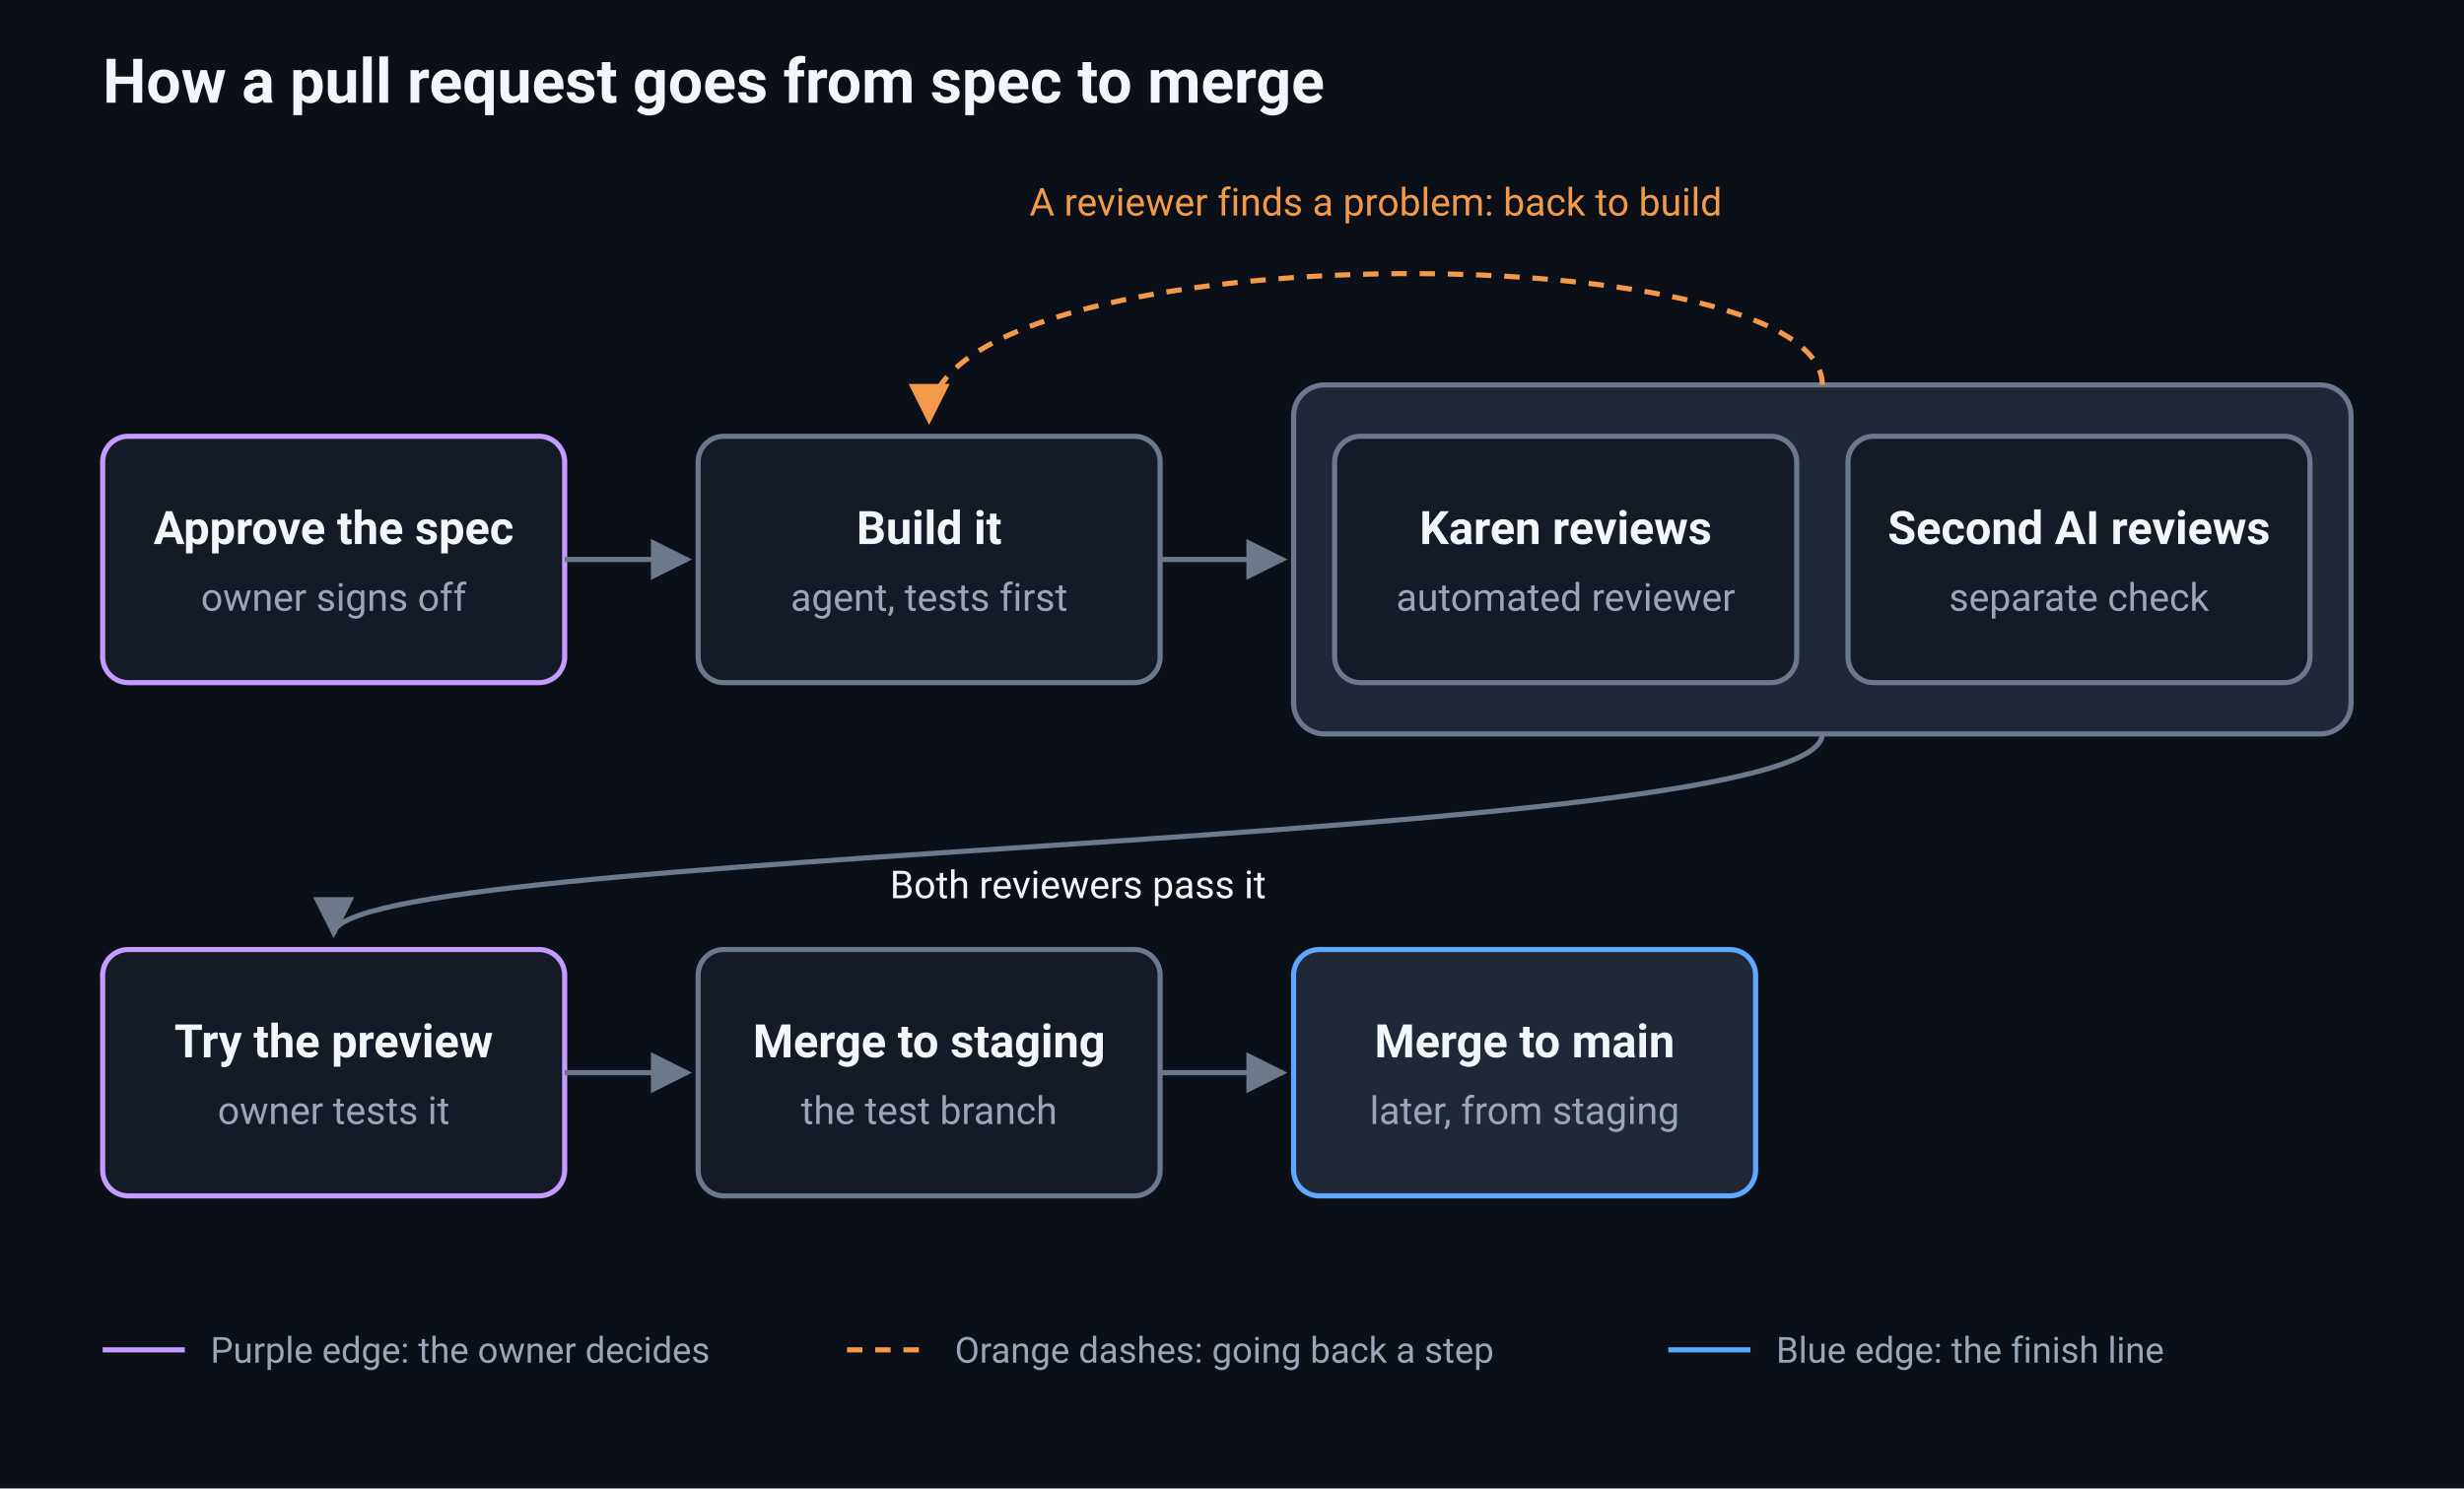
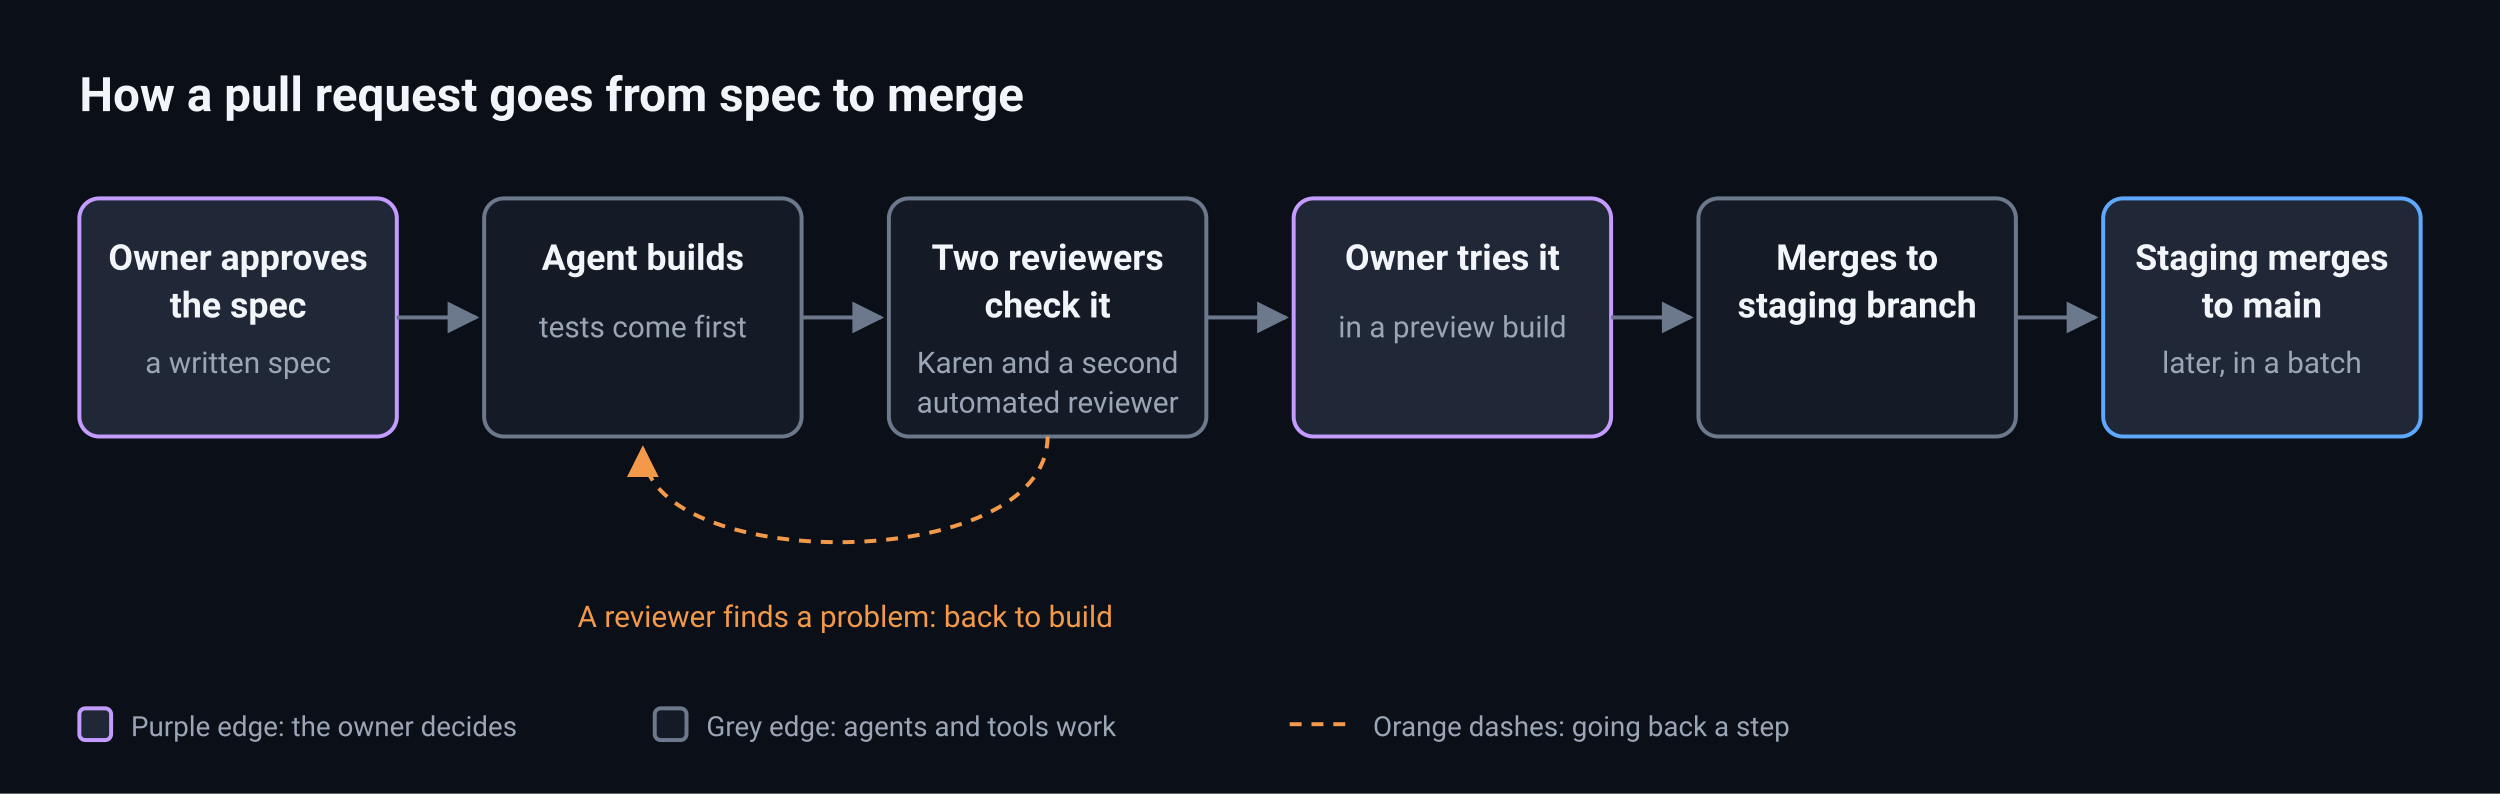
- <svg xmlns="http://www.w3.org/2000/svg" viewBox="0 0 960 580" width="960" height="580" role="img" aria-labelledby="diagram-title diagram-desc" font-family="system-ui, -apple-system, 'Segoe UI', Roboto, sans-serif">
+ <svg xmlns="http://www.w3.org/2000/svg" viewBox="0 0 1260 400" width="1260" height="400" role="img" aria-labelledby="diagram-title diagram-desc" font-family="system-ui, -apple-system, 'Segoe UI', Roboto, sans-serif">
  <defs>
    <marker id="arrow" viewBox="0 0 10 10" refX="9" refY="5" markerWidth="8" markerHeight="8" orient="auto">
      <path d="M0,0 L10,5 L0,10 z" fill="#6c788c" />
    </marker>
    <marker id="arrow-orange" viewBox="0 0 10 10" refX="9" refY="5" markerWidth="8" markerHeight="8" orient="auto">
      <path d="M0,0 L10,5 L0,10 z" fill="#f2994a" />
    </marker>
  </defs>
-   <rect x="0" y="0" width="100%" height="100%" fill="#0b0f17" />
-   <text x="40" y="40" fill="#f2f5f9" font-size="24" font-weight="600">How a pull request goes from spec to merge</text>
+   <rect x="0" y="0" width="1260" height="400" fill="#0b0f17" />
+   <text x="40" y="56" fill="#f2f5f9" font-size="24" font-weight="600">How a pull request goes from spec to merge</text>
  <g>
-     <rect x="40" y="170" width="180" height="96" rx="10" fill="#151b26" stroke="#c49bff" stroke-width="2" />
-     <text x="130" y="212" text-anchor="middle" fill="#f2f5f9" font-size="18" font-weight="600">Approve the spec</text>
-     <text x="130" y="238" text-anchor="middle" fill="#9aa5b6" font-size="15">owner signs off</text>
+     <rect x="40" y="100" width="160" height="120" rx="10" fill="#202837" stroke="#c49bff" stroke-width="2" />
+     <text x="120" y="136" text-anchor="middle" fill="#f2f5f9" font-size="18" font-weight="600">Owner approves</text>
+     <text x="120" y="160" text-anchor="middle" fill="#f2f5f9" font-size="18" font-weight="600">the spec</text>
+     <text x="120" y="188" text-anchor="middle" fill="#9aa5b6" font-size="15">a written spec</text>
  </g>
  <g>
-     <rect x="272" y="170" width="180" height="96" rx="10" fill="#151b26" stroke="#6c788c" stroke-width="2" />
-     <text x="362" y="212" text-anchor="middle" fill="#f2f5f9" font-size="18" font-weight="600">Build it</text>
-     <text x="362" y="238" text-anchor="middle" fill="#9aa5b6" font-size="15">agent, tests first</text>
-   </g>
-   <rect x="504" y="150" width="412" height="136" rx="12" fill="#202837" stroke="#6c788c" stroke-width="2" />
-   <g>
-     <rect x="520" y="170" width="180" height="96" rx="10" fill="#151b26" stroke="#6c788c" stroke-width="2" />
-     <text x="610" y="212" text-anchor="middle" fill="#f2f5f9" font-size="18" font-weight="600">Karen reviews</text>
-     <text x="610" y="238" text-anchor="middle" fill="#9aa5b6" font-size="15">automated reviewer</text>
+     <rect x="244" y="100" width="160" height="120" rx="10" fill="#151b26" stroke="#6c788c" stroke-width="2" />
+     <text x="324" y="136" text-anchor="middle" fill="#f2f5f9" font-size="18" font-weight="600">Agent builds</text>
+     <text x="324" y="170" text-anchor="middle" fill="#9aa5b6" font-size="15">tests come first</text>
  </g>
  <g>
-     <rect x="720" y="170" width="180" height="96" rx="10" fill="#151b26" stroke="#6c788c" stroke-width="2" />
-     <text x="810" y="212" text-anchor="middle" fill="#f2f5f9" font-size="18" font-weight="600">Second AI reviews</text>
-     <text x="810" y="238" text-anchor="middle" fill="#9aa5b6" font-size="15">separate check</text>
+     <rect x="448" y="100" width="160" height="120" rx="10" fill="#151b26" stroke="#6c788c" stroke-width="2" />
+     <text x="528" y="136" text-anchor="middle" fill="#f2f5f9" font-size="18" font-weight="600">Two reviewers</text>
+     <text x="528" y="160" text-anchor="middle" fill="#f2f5f9" font-size="18" font-weight="600">check it</text>
+     <text x="528" y="188" text-anchor="middle" fill="#9aa5b6" font-size="15">Karen and a second</text>
+     <text x="528" y="208" text-anchor="middle" fill="#9aa5b6" font-size="15">automated reviewer</text>
  </g>
  <g>
-     <rect x="40" y="370" width="180" height="96" rx="10" fill="#151b26" stroke="#c49bff" stroke-width="2" />
-     <text x="130" y="412" text-anchor="middle" fill="#f2f5f9" font-size="18" font-weight="600">Try the preview</text>
-     <text x="130" y="438" text-anchor="middle" fill="#9aa5b6" font-size="15">owner tests it</text>
+     <rect x="652" y="100" width="160" height="120" rx="10" fill="#202837" stroke="#c49bff" stroke-width="2" />
+     <text x="732" y="136" text-anchor="middle" fill="#f2f5f9" font-size="18" font-weight="600">Owner tries it</text>
+     <text x="732" y="170" text-anchor="middle" fill="#9aa5b6" font-size="15">in a preview build</text>
  </g>
  <g>
-     <rect x="272" y="370" width="180" height="96" rx="10" fill="#151b26" stroke="#6c788c" stroke-width="2" />
-     <text x="362" y="412" text-anchor="middle" fill="#f2f5f9" font-size="18" font-weight="600">Merge to staging</text>
-     <text x="362" y="438" text-anchor="middle" fill="#9aa5b6" font-size="15">the test branch</text>
+     <rect x="856" y="100" width="160" height="120" rx="10" fill="#151b26" stroke="#6c788c" stroke-width="2" />
+     <text x="936" y="136" text-anchor="middle" fill="#f2f5f9" font-size="18" font-weight="600">Merges to</text>
+     <text x="936" y="160" text-anchor="middle" fill="#f2f5f9" font-size="18" font-weight="600">staging branch</text>
  </g>
  <g>
-     <rect x="504" y="370" width="180" height="96" rx="10" fill="#202837" stroke="#5ea8ff" stroke-width="2" />
-     <text x="594" y="412" text-anchor="middle" fill="#f2f5f9" font-size="18" font-weight="600">Merge to main</text>
-     <text x="594" y="438" text-anchor="middle" fill="#9aa5b6" font-size="15">later, from staging</text>
+     <rect x="1060" y="100" width="160" height="120" rx="10" fill="#202837" stroke="#5ea8ff" stroke-width="2" />
+     <text x="1140" y="136" text-anchor="middle" fill="#f2f5f9" font-size="18" font-weight="600">Staging merges</text>
+     <text x="1140" y="160" text-anchor="middle" fill="#f2f5f9" font-size="18" font-weight="600">to main</text>
+     <text x="1140" y="188" text-anchor="middle" fill="#9aa5b6" font-size="15">later, in a batch</text>
  </g>
-   <line x1="220" y1="218" x2="268" y2="218" stroke="#6c788c" stroke-width="2" marker-end="url(#arrow)" />
-   <line x1="452" y1="218" x2="500" y2="218" stroke="#6c788c" stroke-width="2" marker-end="url(#arrow)" />
-   <path d="M710,286 C710,330 130,330 130,364" fill="none" stroke="#6c788c" stroke-width="2" marker-end="url(#arrow)" />
-   <text x="420" y="350" text-anchor="middle" fill="#f2f5f9" font-size="15">Both reviewers pass it</text>
-   <line x1="220" y1="418" x2="268" y2="418" stroke="#6c788c" stroke-width="2" marker-end="url(#arrow)" />
-   <line x1="452" y1="418" x2="500" y2="418" stroke="#6c788c" stroke-width="2" marker-end="url(#arrow)" />
-   <path d="M710,150 C710,90 362,90 362,164" fill="none" stroke="#f2994a" stroke-width="2" stroke-dasharray="6 5" marker-end="url(#arrow-orange)" />
-   <text x="536" y="84" text-anchor="middle" fill="#f2994a" font-size="15">A reviewer finds a problem: back to build</text>
+   <line x1="200" y1="160" x2="240" y2="160" stroke="#6c788c" stroke-width="2" marker-end="url(#arrow)" />
+   <line x1="404" y1="160" x2="444" y2="160" stroke="#6c788c" stroke-width="2" marker-end="url(#arrow)" />
+   <line x1="608" y1="160" x2="648" y2="160" stroke="#6c788c" stroke-width="2" marker-end="url(#arrow)" />
+   <line x1="812" y1="160" x2="852" y2="160" stroke="#6c788c" stroke-width="2" marker-end="url(#arrow)" />
+   <line x1="1016" y1="160" x2="1056" y2="160" stroke="#6c788c" stroke-width="2" marker-end="url(#arrow)" />
+   <path d="M528,220 C528,290 324,290 324,226" fill="none" stroke="#f2994a" stroke-width="2" stroke-dasharray="6 5" marker-end="url(#arrow-orange)" />
+   <text x="426" y="316" text-anchor="middle" fill="#f2994a" font-size="15">A reviewer finds a problem: back to build</text>
  <g class="legend">
-     <line x1="40" y1="526" x2="72" y2="526" stroke="#c49bff" stroke-width="2" />
-     <text x="82" y="531" fill="#9aa5b6" font-size="14">Purple edge: the owner decides</text>
-     <line x1="330" y1="526" x2="362" y2="526" stroke="#f2994a" stroke-width="2" stroke-dasharray="6 5" />
-     <text x="372" y="531" fill="#9aa5b6" font-size="14">Orange dashes: going back a step</text>
-     <line x1="650" y1="526" x2="682" y2="526" stroke="#5ea8ff" stroke-width="2" />
-     <text x="692" y="531" fill="#9aa5b6" font-size="14">Blue edge: the finish line</text>
+     <rect x="40" y="357" width="16" height="16" rx="3" fill="#202837" stroke="#c49bff" stroke-width="2" />
+     <text x="66" y="371" fill="#9aa5b6" font-size="14">Purple edge: the owner decides</text>
+     <rect x="330" y="357" width="16" height="16" rx="3" fill="#151b26" stroke="#6c788c" stroke-width="2" />
+     <text x="356" y="371" fill="#9aa5b6" font-size="14">Grey edge: agents and tools work</text>
+     <line x1="650" y1="365" x2="682" y2="365" stroke="#f2994a" stroke-width="2" stroke-dasharray="6 5" />
+     <text x="692" y="371" fill="#9aa5b6" font-size="14">Orange dashes: going back a step</text>
  </g>
</svg>
